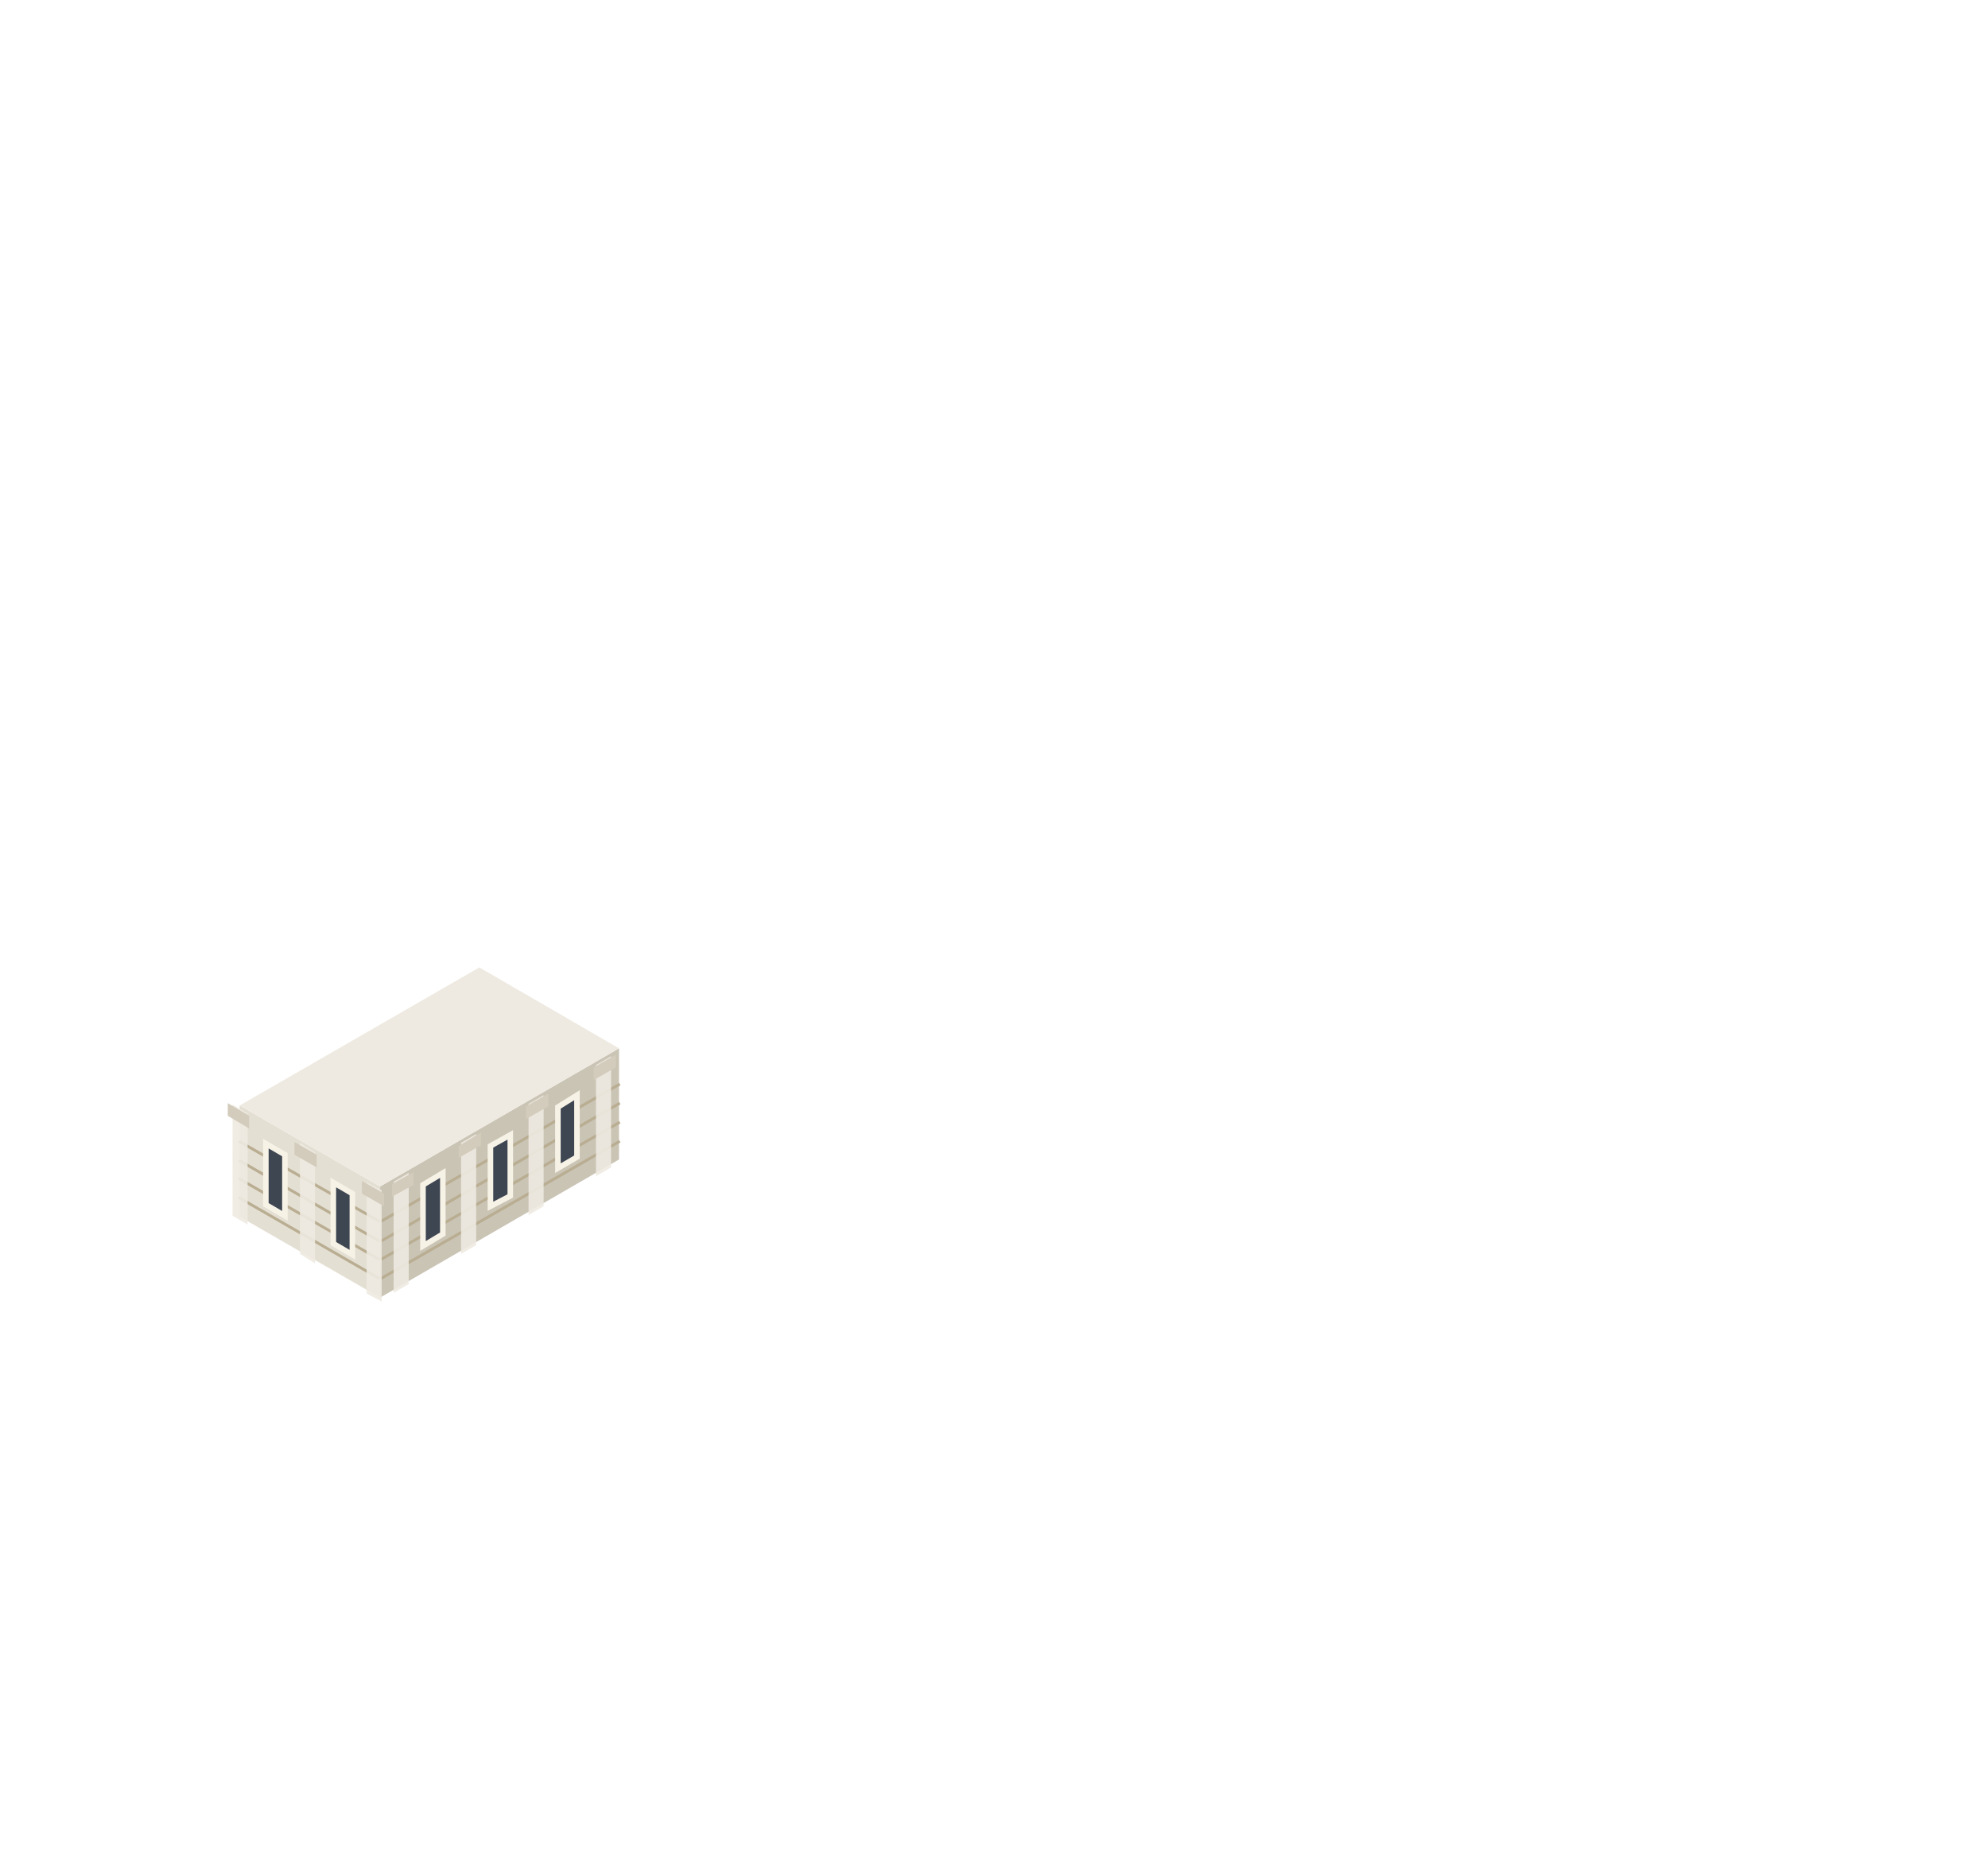
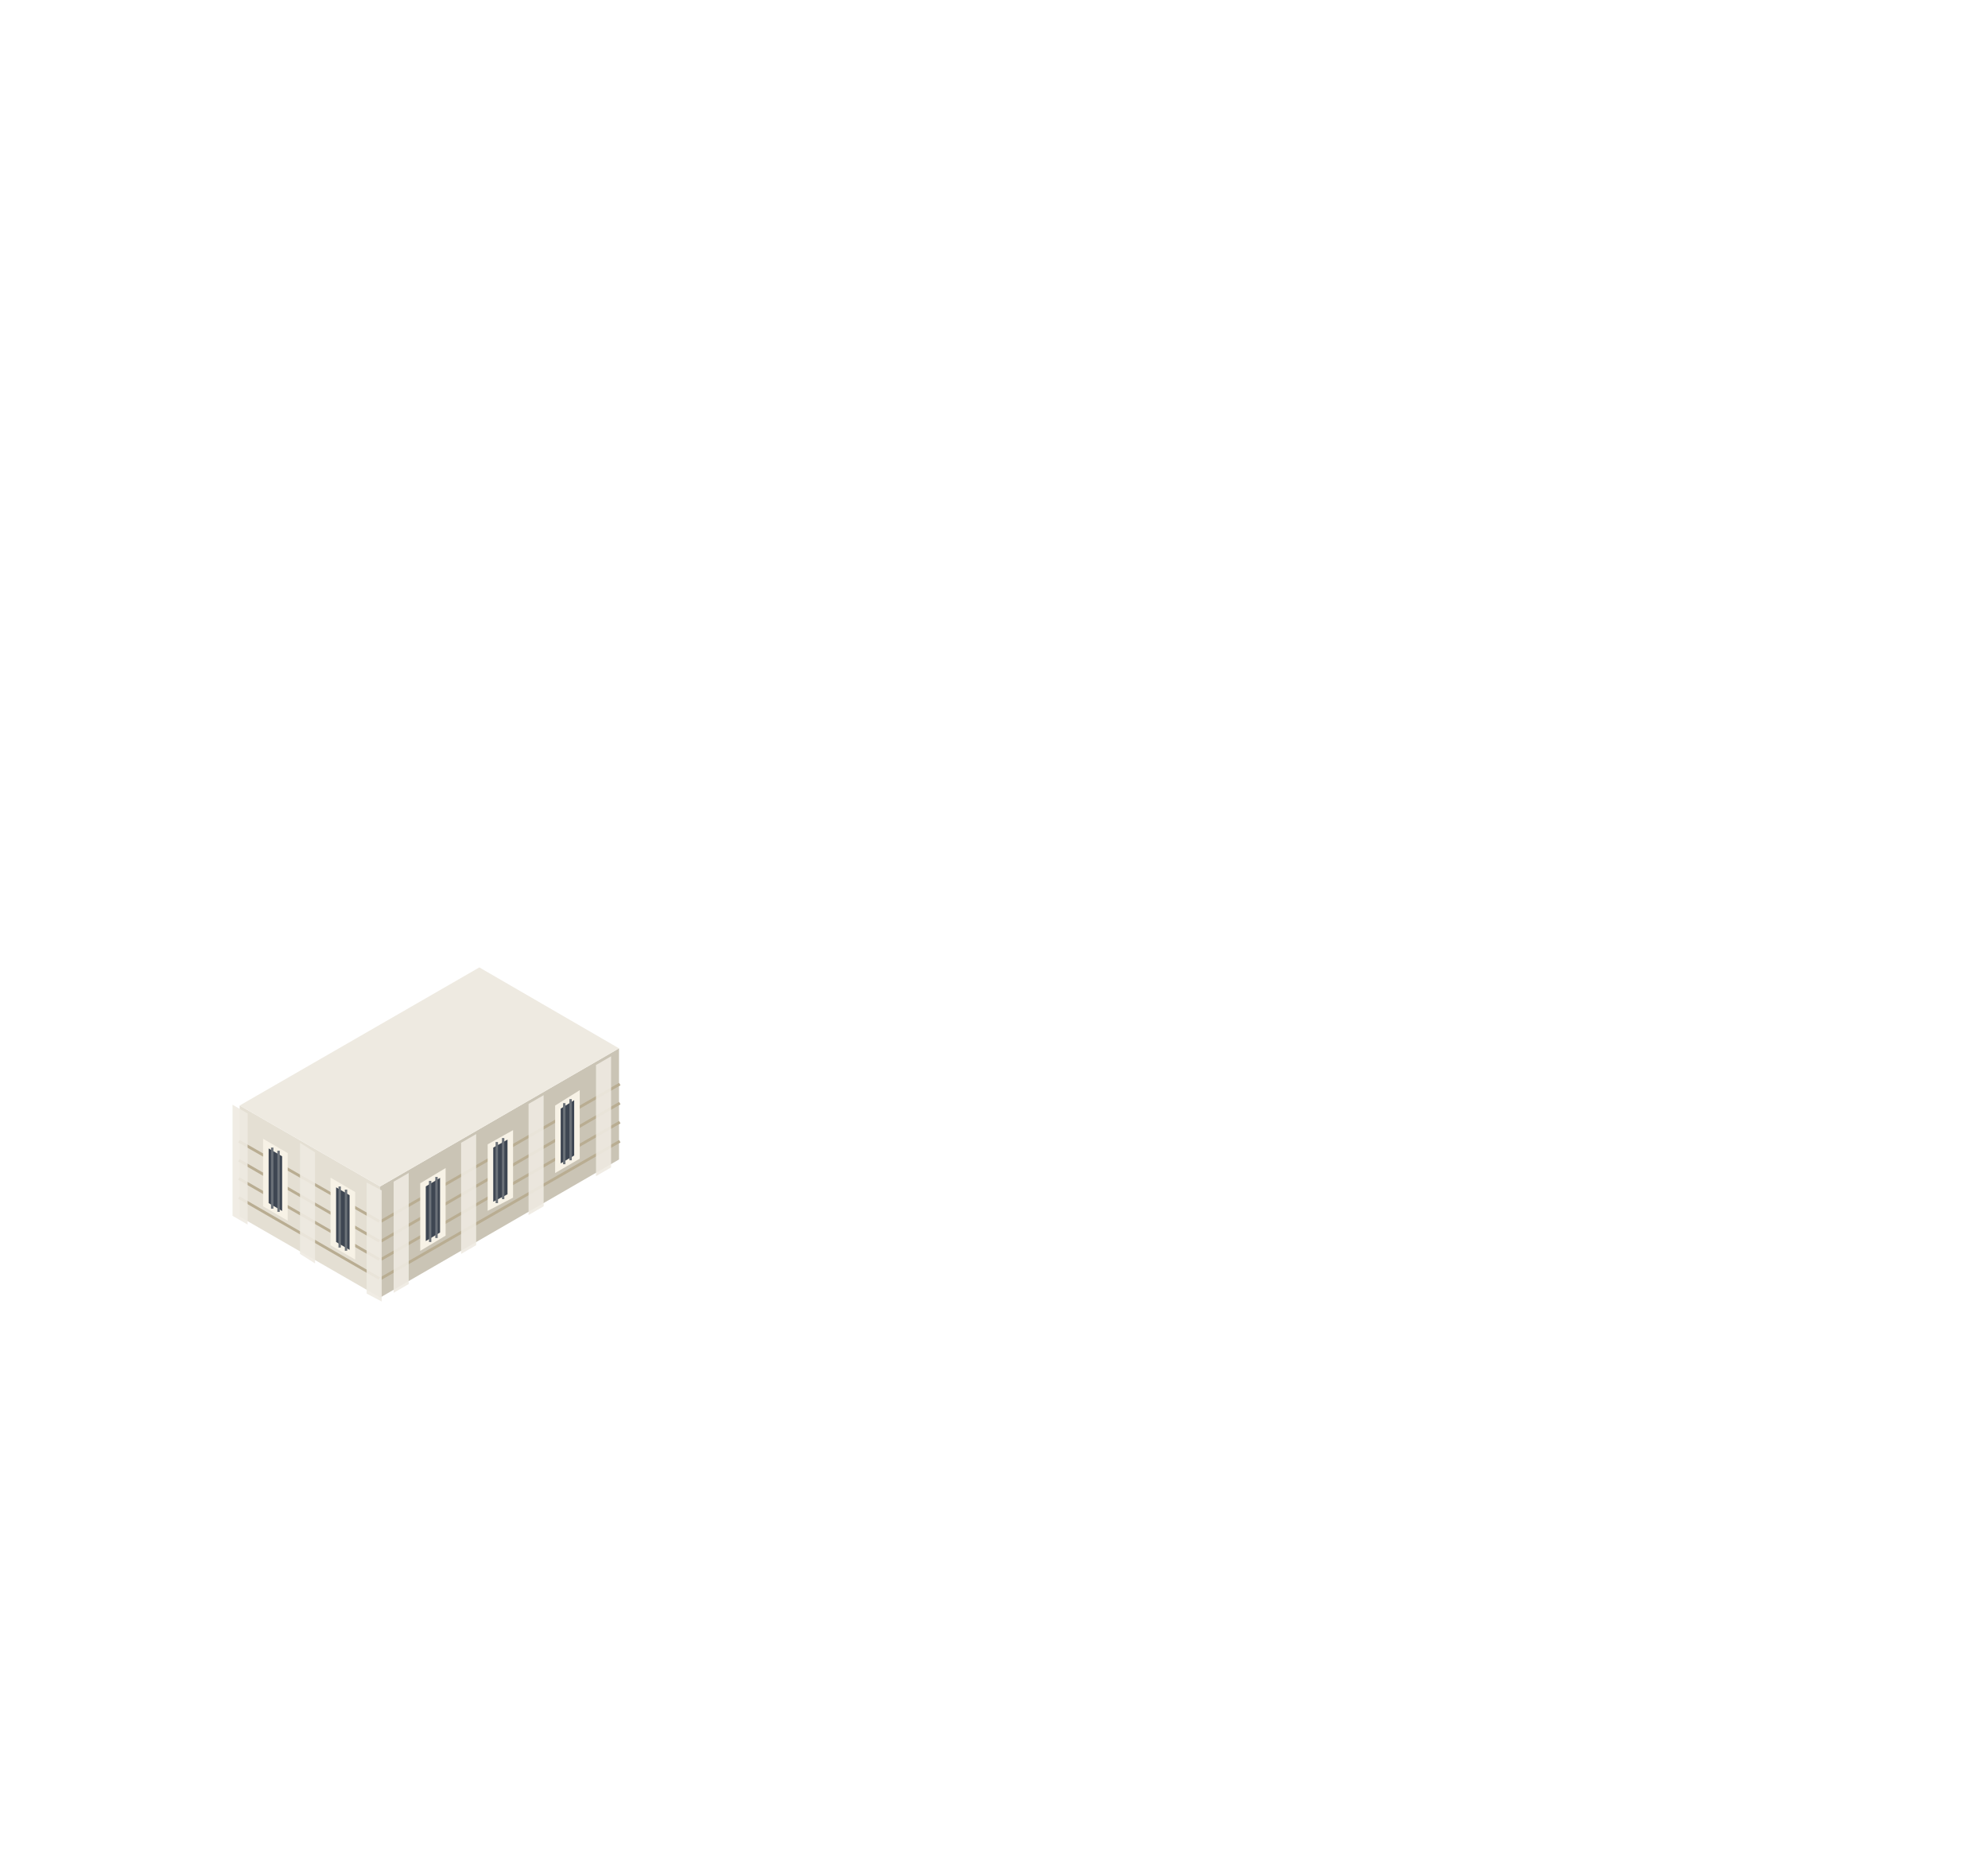
<svg xmlns="http://www.w3.org/2000/svg" viewBox="177.8 90.4 250.5 233.8" width="501" height="467.6">
  <defs>
    <linearGradient id="iso-glass-l" x1="0" y1="0" x2="0" y2="1">
      <stop offset="0" stop-color="#B9D2EA" />
      <stop offset="1" stop-color="#8FB1D4" />
    </linearGradient>
    <linearGradient id="iso-glass-r" x1="0" y1="0" x2="0" y2="1">
      <stop offset="0" stop-color="#7F9FC2" />
      <stop offset="1" stop-color="#617FA3" />
    </linearGradient>
  </defs>
  <polygon points="255.8,236.5 225.7,253.9 225.7,239.9 255.8,222.5" fill="#CAC4B5" />
  <path d="M255.9 234.2L225.8 251.5M255.9 231.8L225.8 249.1M255.9 229.4L225.8 246.8M255.9 227L225.8 244.3" stroke="#B9AD92" stroke-width="0.35" />
  <polygon points="254.8,237.5 252.9,238.6 252.9,224.6 254.8,223.5" fill="#EEEAE1" opacity="0.9" />
-   <polygon points="255.4,224.9 252.6,226.5 252.6,224.9 255.4,223.3" fill="#D3CCBC" />
  <polygon points="246.3,242.4 244.4,243.5 244.4,229.5 246.3,228.4" fill="#EEEAE1" opacity="0.9" />
-   <polygon points="246.9,229.8 244.1,231.4 244.1,229.8 246.9,228.2" fill="#D3CCBC" />
  <polygon points="237.8,247.3 235.9,248.4 235.9,234.4 237.8,233.3" fill="#EEEAE1" opacity="0.9" />
-   <polygon points="238.4,234.7 235.6,236.3 235.6,234.8 238.4,233.1" fill="#D3CCBC" />
  <polygon points="229.3,252.2 227.4,253.3 227.4,239.3 229.3,238.2" fill="#EEEAE1" opacity="0.9" />
-   <polygon points="229.9,239.7 227.2,241.2 227.2,239.6 229.9,238.1" fill="#D3CCBC" />
  <polygon points="250.5,236.2 248.1,237.6 248.1,229.9 250.5,228.4" fill="#3E4652" stroke="#F7F2E6" stroke-width="0.7" />
+   <path d="M249.7 236.6V228.9M248.9 237.1V229.4" stroke="#6B7178" stroke-width="0.3" />
  <polygon points="242.1,241.1 239.6,242.4 239.6,234.8 242.1,233.4" fill="#3E4652" stroke="#F7F2E6" stroke-width="0.7" />
+   <path d="M241.2 241.5V233.8M240.4 242V234.3" stroke="#6B7178" stroke-width="0.3" />
  <polygon points="233.6,245.9 231.1,247.4 231.1,239.7 233.6,238.2" fill="#3E4652" stroke="#F7F2E6" stroke-width="0.7" />
+   <path d="M232.8 246.4V238.7M232 246.9V239.2" stroke="#6B7178" stroke-width="0.3" />
  <polygon points="225.7,253.9 208,243.7 208,229.7 225.7,239.9" fill="#E4DFD3" />
  <path d="M225.6 251.5L207.9 241.3M225.6 249.1L207.9 238.9M225.6 246.8L207.9 236.6M225.6 244.3L207.9 234.2" stroke="#B9AD92" stroke-width="0.35" />
  <polygon points="225.9,254.4 224,253.4 224,239.4 225.9,240.4" fill="#EEEAE1" opacity="0.9" />
-   <polygon points="226.2,242.4 223.4,240.8 223.4,239.2 226.2,240.8" fill="#D3CCBC" />
  <polygon points="217.5,249.6 215.6,248.4 215.6,234.4 217.5,235.6" fill="#EEEAE1" opacity="0.9" />
-   <polygon points="217.7,237.5 214.9,235.9 214.9,234.3 217.7,235.9" fill="#D3CCBC" />
  <polygon points="209,244.7 207.1,243.6 207.1,229.6 209,230.7" fill="#EEEAE1" opacity="0.9" />
-   <polygon points="209.2,232.6 206.5,231 206.5,229.4 209.2,231" fill="#D3CCBC" />
  <polygon points="222.2,248.5 219.8,247.1 219.8,239.4 222.2,240.8" fill="#3E4652" stroke="#F7F2E6" stroke-width="0.7" />
+   <path d="M221.4 248V240.3M220.6 247.6V239.9" stroke="#6B7178" stroke-width="0.3" />
  <polygon points="213.7,243.6 211.3,242.2 211.3,234.5 213.7,235.9" fill="#3E4652" stroke="#F7F2E6" stroke-width="0.7" />
+   <path d="M212.9 243.1V235.4M212.1 242.7V235" stroke="#6B7178" stroke-width="0.3" />
  <polygon points="208,229.7 238.2,212.3 255.8,222.5 225.7,239.9" fill="#EEEAE1" />
</svg>
